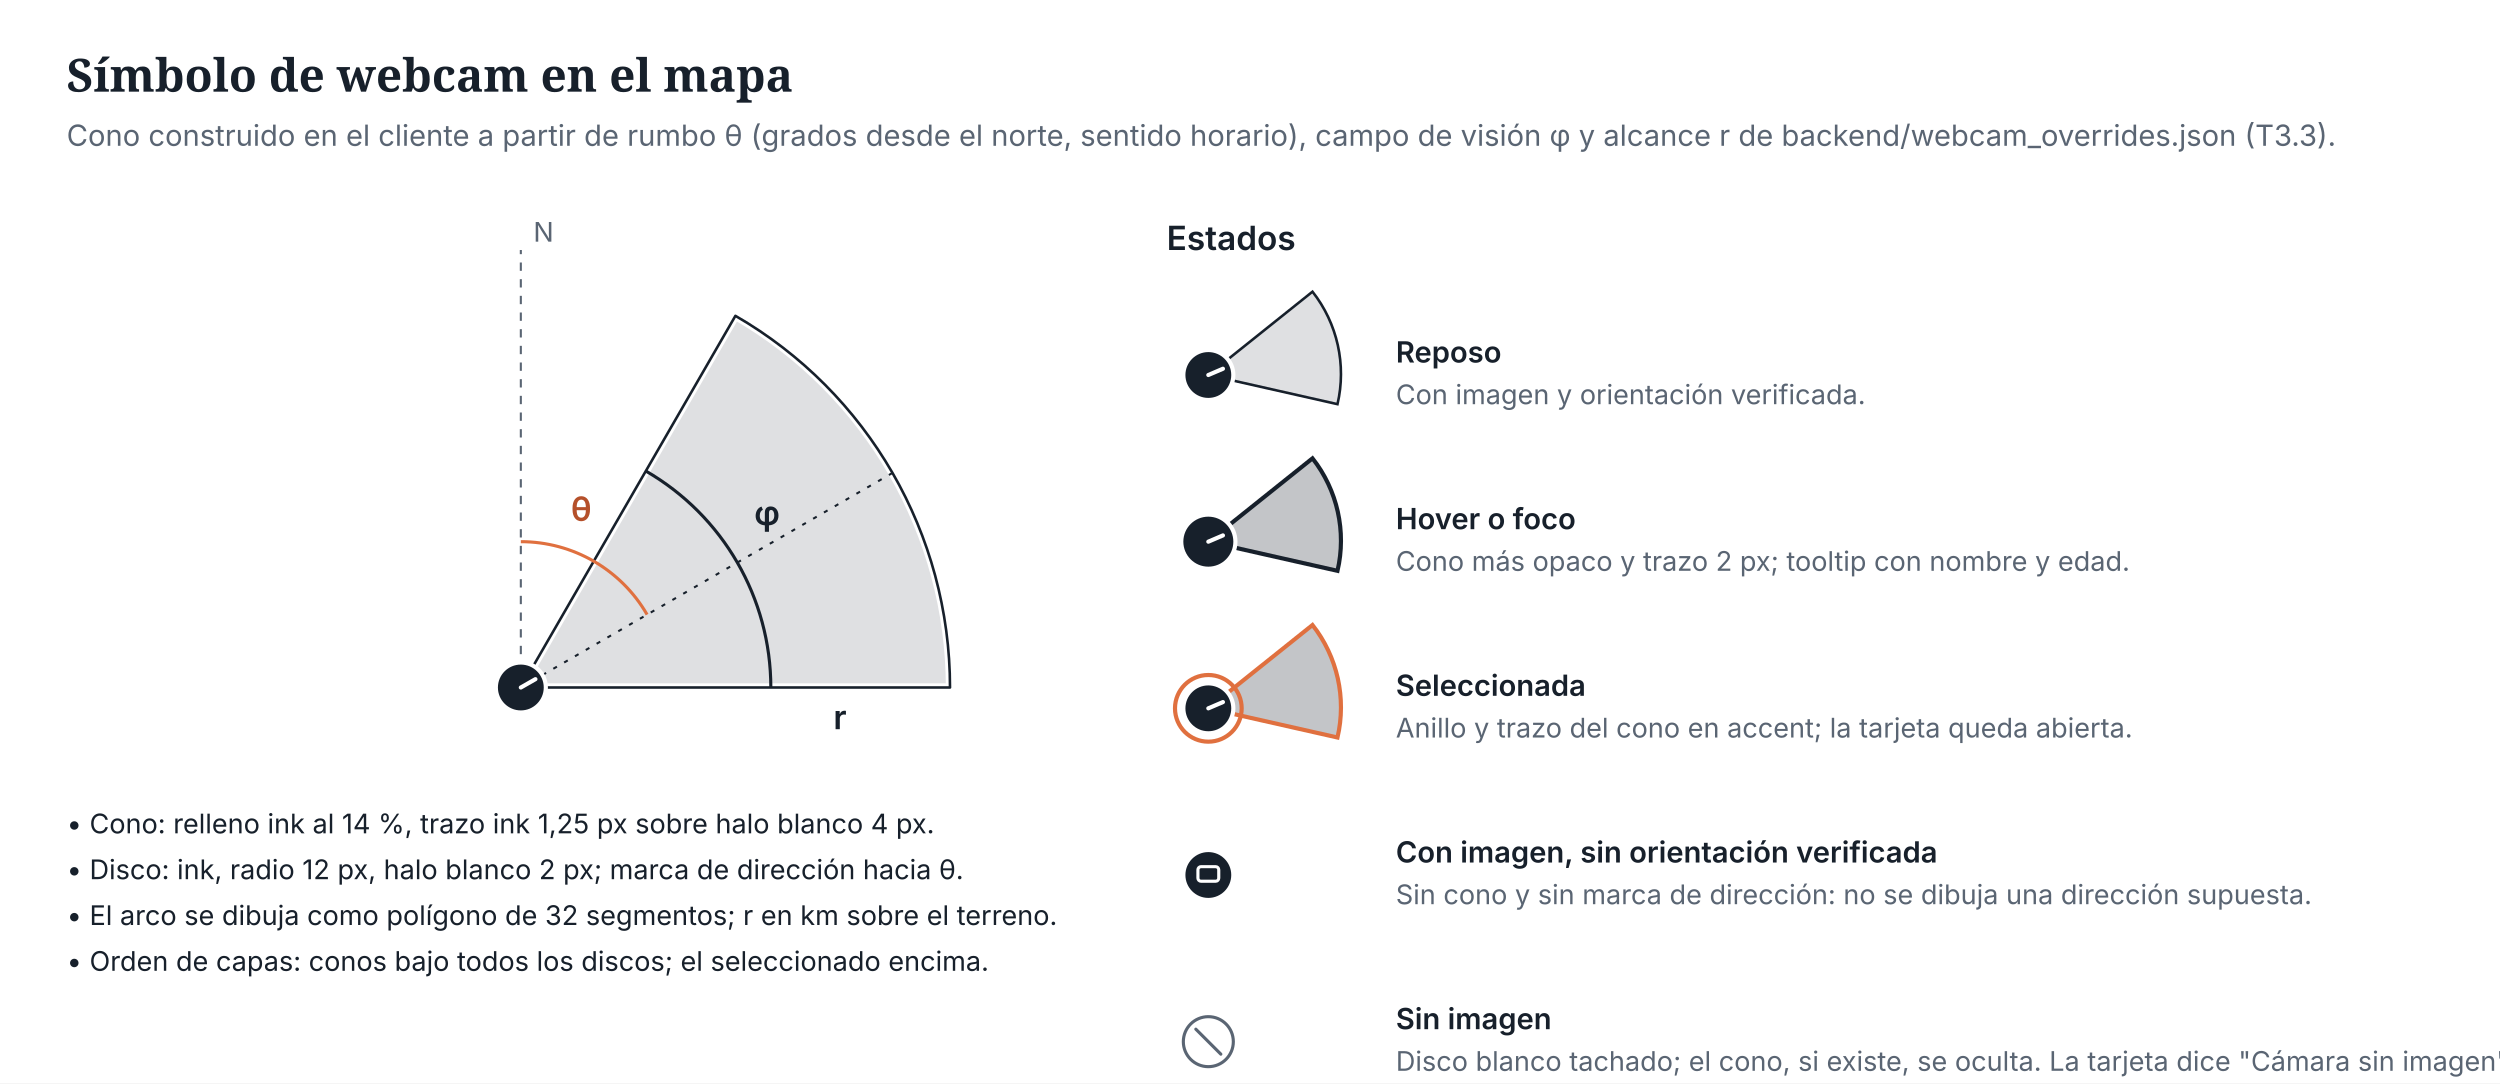
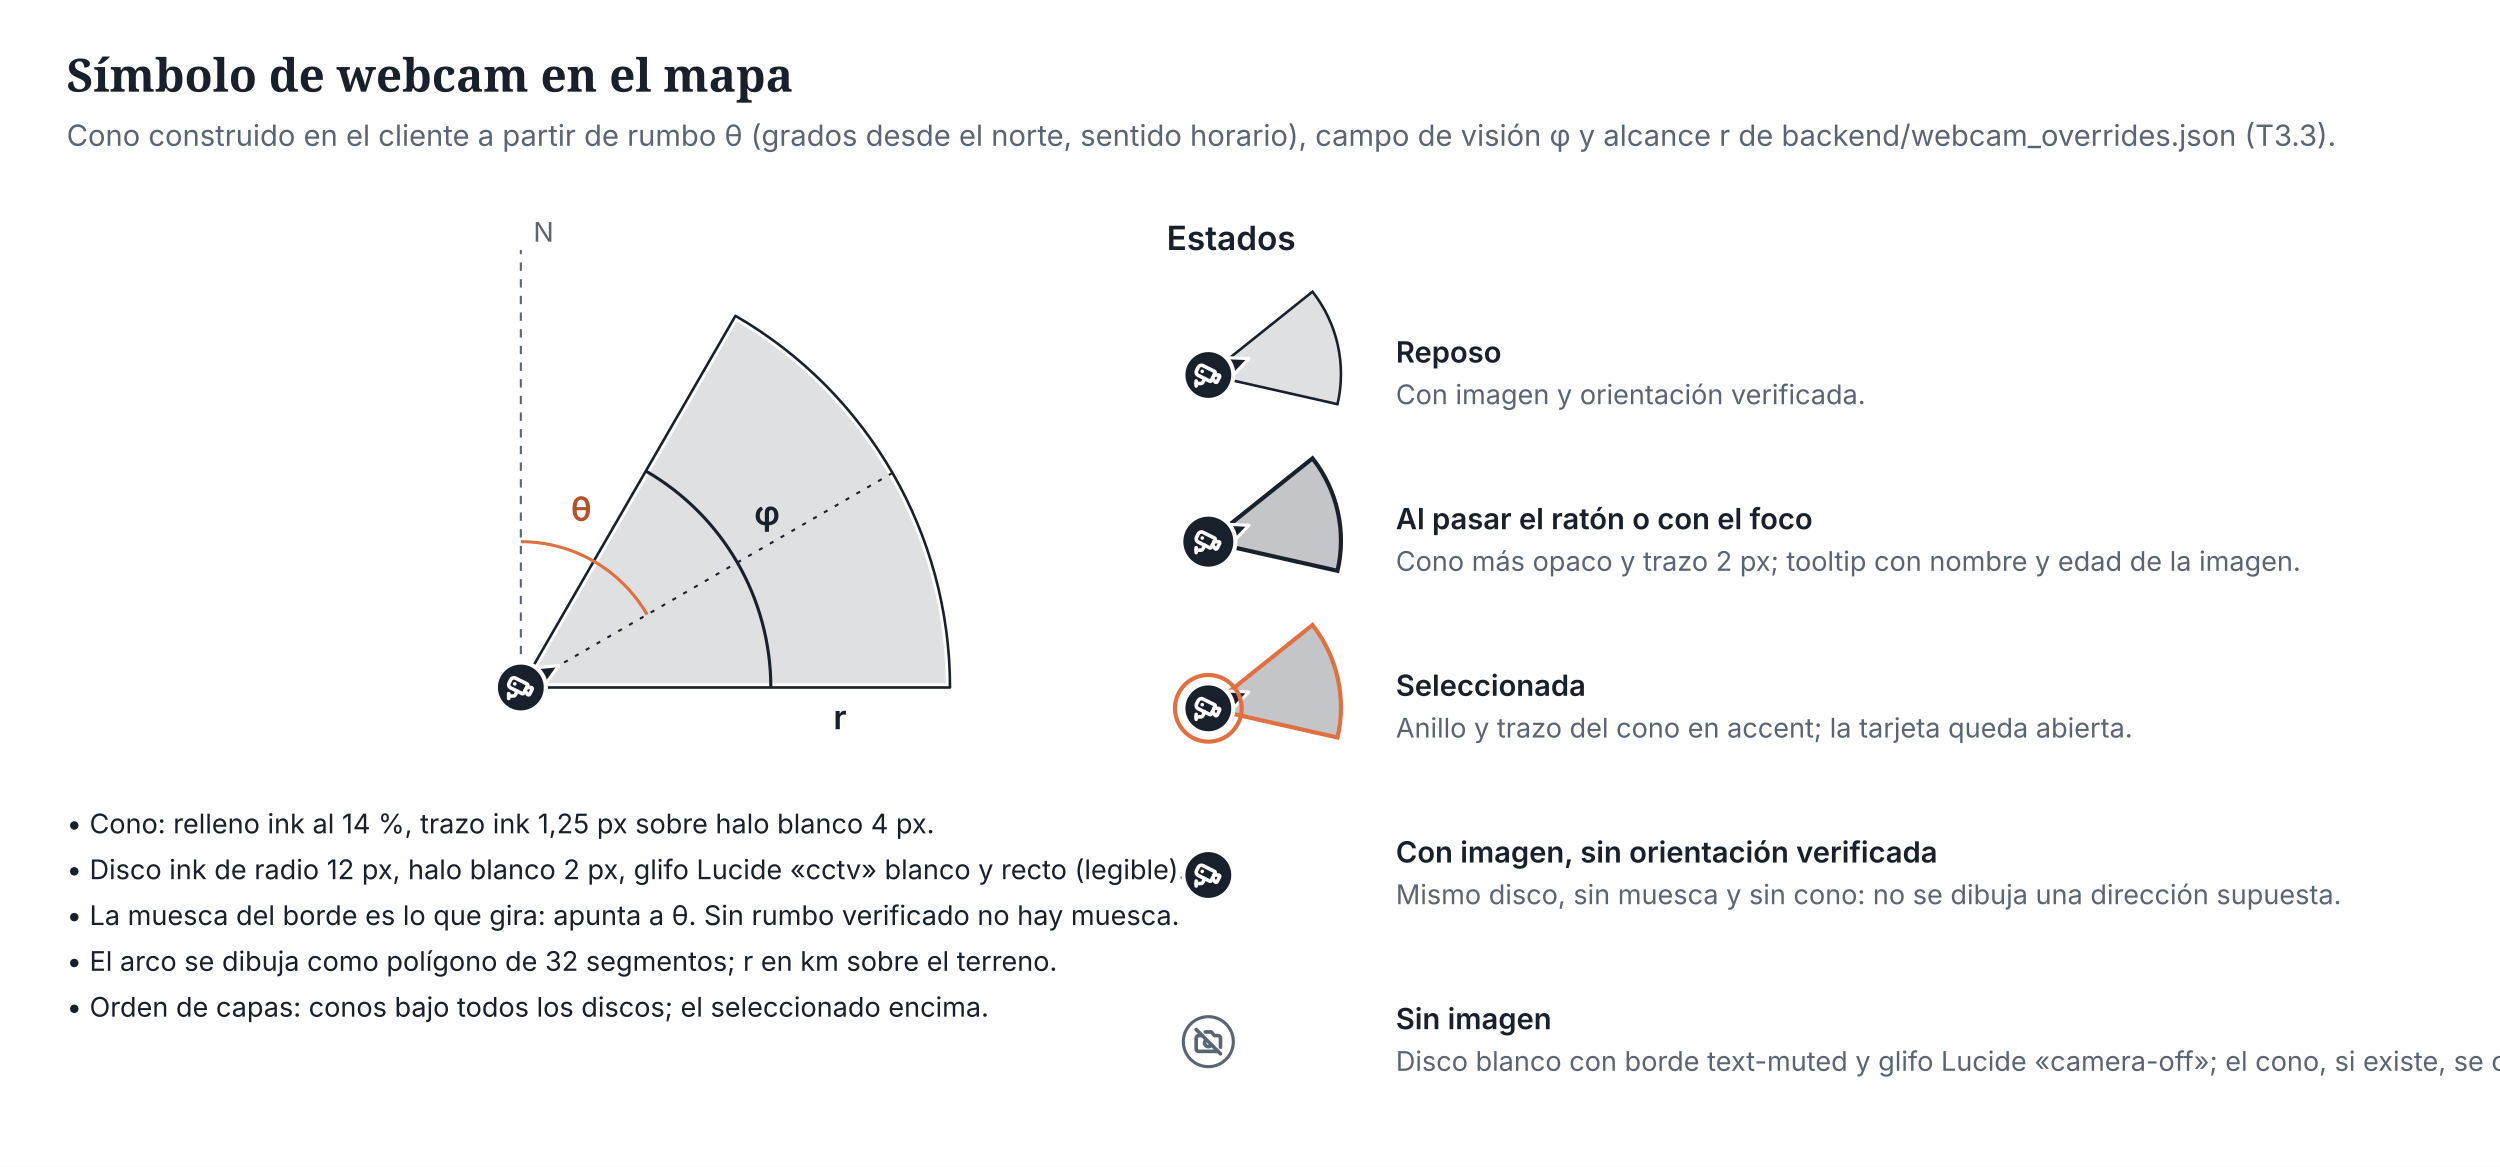
- <svg xmlns="http://www.w3.org/2000/svg" width="1200" height="520" viewBox="0 0 1200 520" font-family="Inter, system-ui, sans-serif">
-   <rect width="1200" height="520" fill="#FFFFFF" />
+ <svg xmlns="http://www.w3.org/2000/svg" width="1200" height="560" viewBox="0 0 1200 560" font-family="Inter, system-ui, sans-serif">
+   <defs>
+     <g id="cctv" fill="none" stroke-width="3" stroke-linecap="round" stroke-linejoin="round" transform="translate(-7 -7) scale(0.5833)">
+       <path d="M16.75 12h3.632a1 1 0 0 1 .894 1.447l-2.034 4.069a1 1 0 0 1-1.708.134l-2.124-2.97" />
+       <path d="M17.106 9.053a1 1 0 0 1 .447 1.341l-3.106 6.211a1 1 0 0 1-1.342.447L3.61 12.3a2.92 2.92 0 0 1-1.3-3.91L3.69 5.6a2.92 2.92 0 0 1 3.92-1.3z" />
+       <path d="M2 19h3.76a2 2 0 0 0 1.8-1.1L9 15" />
+       <path d="M2 21v-4" />
+       <path d="M7 9h.01" />
+     </g>
+     <g id="camera-off" fill="none" stroke-width="3" stroke-linecap="round" stroke-linejoin="round" transform="translate(-7 -7) scale(0.5833)">
+       <line x1="2" x2="22" y1="2" y2="22" />
+       <path d="M7 7H4a2 2 0 0 0-2 2v9a2 2 0 0 0 2 2h16" />
+       <path d="M9.5 4h5L17 7h3a2 2 0 0 1 2 2v7.5" />
+       <path d="M14.121 15.121A3 3 0 1 1 9.88 10.88" />
+     </g>
+     <path id="notch" d="M0 -21 L-5 -10 L5 -10 Z" fill="#17202B" stroke="#FFFFFF" stroke-width="1.5" stroke-linejoin="round" />
+   </defs>
+   <rect width="1200" height="560" fill="#FFFFFF" />
  <text x="32" y="44" font-size="22" font-weight="600" fill="#17202B" font-family="'Source Serif 4', Georgia, serif">Símbolo de webcam en el mapa</text>
  <text x="32" y="70" font-size="14" fill="#5A6573">Cono construido en el cliente a partir de rumbo θ (grados desde el norte, sentido horario), campo de visión φ y alcance r de backend/webcam_overrides.json (T3.3).</text>
  <g transform="translate(250 330)">
    <line x1="0" y1="0" x2="0" y2="-210" stroke="#5A6573" stroke-dasharray="4 4" />
    <text x="6" y="-214" font-size="13" fill="#5A6573">N</text>
    <path d="M0 0 L103 -178.4 A206 206 0 0 1 206 0 Z" fill="#17202B" fill-opacity="0.14" stroke="#FFFFFF" stroke-width="4" stroke-linejoin="round" />
    <path d="M0 0 L103 -178.4 A206 206 0 0 1 206 0 Z" fill="none" stroke="#17202B" stroke-width="1.25" stroke-linejoin="round" />
    <line x1="0" y1="0" x2="178.4" y2="-103" stroke="#17202B" stroke-dasharray="2 4" />
    <path d="M0 -70 A70 70 0 0 1 60.6 -35" fill="none" stroke="#E0703F" stroke-width="1.5" />
    <text x="24" y="-80" font-size="16" fill="#B5502A" font-weight="600">θ</text>
    <path d="M60 -103.9 A120 120 0 0 1 120 0" fill="none" stroke="#17202B" stroke-width="1.5" />
    <text x="112" y="-78" font-size="16" fill="#17202B" font-weight="600">φ</text>
    <text x="150" y="20" font-size="16" fill="#17202B" font-weight="600">r</text>
+     <use href="#notch" transform="rotate(60)" />
    <circle r="12" fill="#17202B" stroke="#FFFFFF" stroke-width="2" />
-     <line x1="0" y1="0" x2="7" y2="-4" stroke="#FFFFFF" stroke-width="2" stroke-linecap="round" />
+     <use href="#cctv" stroke="#FFFFFF" />
  </g>
  <g font-size="13" fill="#17202B">
    <text x="32" y="400">• Cono: relleno ink al 14 %, trazo ink 1,25 px sobre halo blanco 4 px.</text>
-     <text x="32" y="422">• Disco: ink, radio 12 px, halo blanco 2 px; marca de dirección hacia θ.</text>
-     <text x="32" y="444">• El arco se dibuja como polígono de 32 segmentos; r en km sobre el terreno.</text>
-     <text x="32" y="466">• Orden de capas: conos bajo todos los discos; el seleccionado encima.</text>
+     <text x="32" y="422">• Disco ink de radio 12 px, halo blanco 2 px, glifo Lucide «cctv» blanco y recto (legible).</text>
+     <text x="32" y="444">• La muesca del borde es lo que gira: apunta a θ. Sin rumbo verificado no hay muesca.</text>
+     <text x="32" y="466">• El arco se dibuja como polígono de 32 segmentos; r en km sobre el terreno.</text>
+     <text x="32" y="488">• Orden de capas: conos bajo todos los discos; el seleccionado encima.</text>
  </g>
  <g transform="translate(560 120)">
    <text x="0" y="0" font-size="16" font-weight="600" fill="#17202B">Estados</text>
    <g transform="translate(20 60)">
      <path d="M0 0 L50 -40 A64 64 0 0 1 62 14 Z" fill="#17202B" fill-opacity="0.14" stroke="#17202B" stroke-width="1.25" />
+       <use href="#notch" transform="rotate(68)" />
      <circle r="12" fill="#17202B" stroke="#FFFFFF" stroke-width="2" />
-       <line x1="0" y1="0" x2="7" y2="-3" stroke="#FFFFFF" stroke-width="2" stroke-linecap="round" />
+       <use href="#cctv" stroke="#FFFFFF" />
      <text x="90" y="-6" font-size="14" font-weight="600" fill="#17202B">Reposo</text>
      <text x="90" y="14" font-size="13" fill="#5A6573">Con imagen y orientación verificada.</text>
    </g>
    <g transform="translate(20 140)">
      <path d="M0 0 L50 -40 A64 64 0 0 1 62 14 Z" fill="#17202B" fill-opacity="0.26" stroke="#17202B" stroke-width="2" />
+       <use href="#notch" transform="rotate(68)" />
      <circle r="13" fill="#17202B" stroke="#FFFFFF" stroke-width="2" />
-       <line x1="0" y1="0" x2="7" y2="-3" stroke="#FFFFFF" stroke-width="2" stroke-linecap="round" />
-       <text x="90" y="-6" font-size="14" font-weight="600" fill="#17202B">Hover o foco</text>
-       <text x="90" y="14" font-size="13" fill="#5A6573">Cono más opaco y trazo 2 px; tooltip con nombre y edad.</text>
+       <use href="#cctv" stroke="#FFFFFF" />
+       <text x="90" y="-6" font-size="14" font-weight="600" fill="#17202B">Al pasar el ratón o con el foco</text>
+       <text x="90" y="14" font-size="13" fill="#5A6573">Cono más opaco y trazo 2 px; tooltip con nombre y edad de la imagen.</text>
    </g>
    <g transform="translate(20 220)">
      <path d="M0 0 L50 -40 A64 64 0 0 1 62 14 Z" fill="#17202B" fill-opacity="0.26" stroke="#E0703F" stroke-width="2" />
+       <use href="#notch" transform="rotate(68)" />
      <circle r="16" fill="none" stroke="#E0703F" stroke-width="2" />
      <circle r="12" fill="#17202B" stroke="#FFFFFF" stroke-width="2" />
-       <line x1="0" y1="0" x2="7" y2="-3" stroke="#FFFFFF" stroke-width="2" stroke-linecap="round" />
+       <use href="#cctv" stroke="#FFFFFF" />
      <text x="90" y="-6" font-size="14" font-weight="600" fill="#17202B">Seleccionada</text>
      <text x="90" y="14" font-size="13" fill="#5A6573">Anillo y trazo del cono en accent; la tarjeta queda abierta.</text>
    </g>
    <g transform="translate(20 300)">
      <circle r="12" fill="#17202B" stroke="#FFFFFF" stroke-width="2" />
-       <rect x="-5" y="-4" width="10" height="7" rx="1.5" fill="none" stroke="#FFFFFF" stroke-width="1.5" />
+       <use href="#cctv" stroke="#FFFFFF" />
      <text x="90" y="-6" font-size="14" font-weight="600" fill="#17202B">Con imagen, sin orientación verificada</text>
-       <text x="90" y="14" font-size="13" fill="#5A6573">Sin cono y sin marca de dirección: no se dibuja una dirección supuesta.</text>
+       <text x="90" y="14" font-size="13" fill="#5A6573">Mismo disco, sin muesca y sin cono: no se dibuja una dirección supuesta.</text>
    </g>
    <g transform="translate(20 380)">
      <circle r="12" fill="#FFFFFF" stroke="#5A6573" stroke-width="1.5" />
-       <line x1="-6" y1="-6" x2="6" y2="6" stroke="#5A6573" stroke-width="1.5" stroke-linecap="round" />
+       <use href="#camera-off" stroke="#5A6573" />
      <text x="90" y="-6" font-size="14" font-weight="600" fill="#17202B">Sin imagen</text>
-       <text x="90" y="14" font-size="13" fill="#5A6573">Disco blanco tachado; el cono, si existe, se oculta. La tarjeta dice "Cámara sin imagen".</text>
+       <text x="90" y="14" font-size="13" fill="#5A6573">Disco blanco con borde text-muted y glifo Lucide «camera-off»; el cono, si existe, se oculta.</text>
    </g>
  </g>
</svg>
